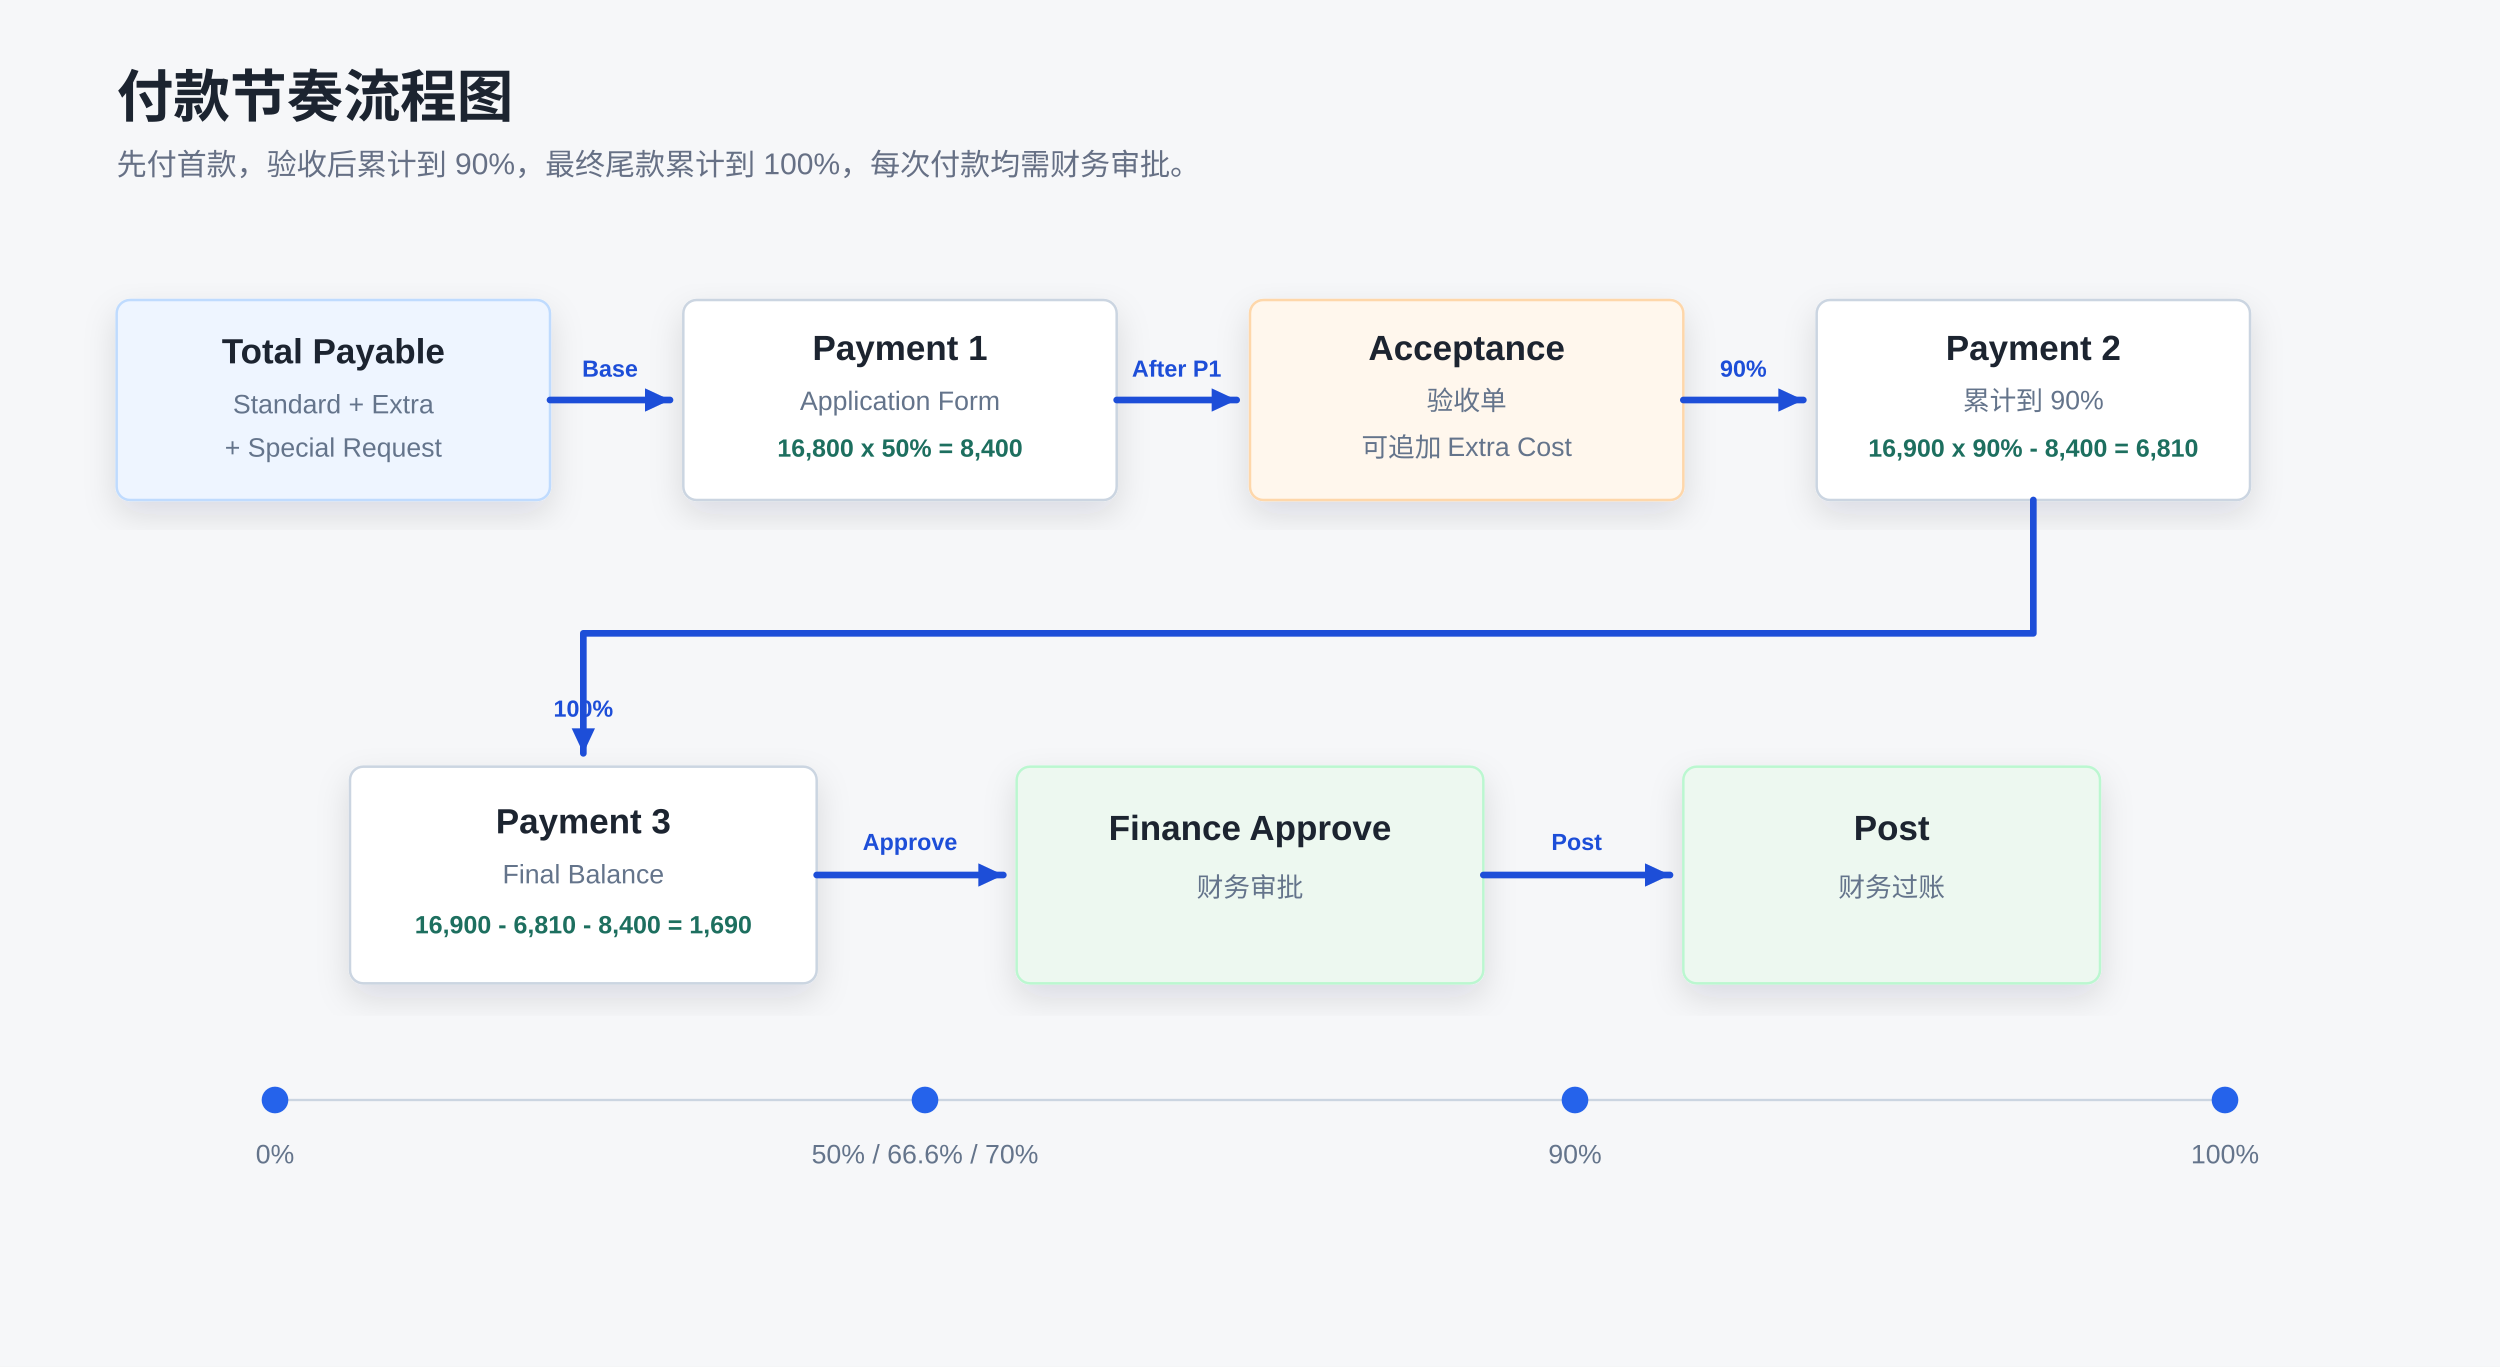
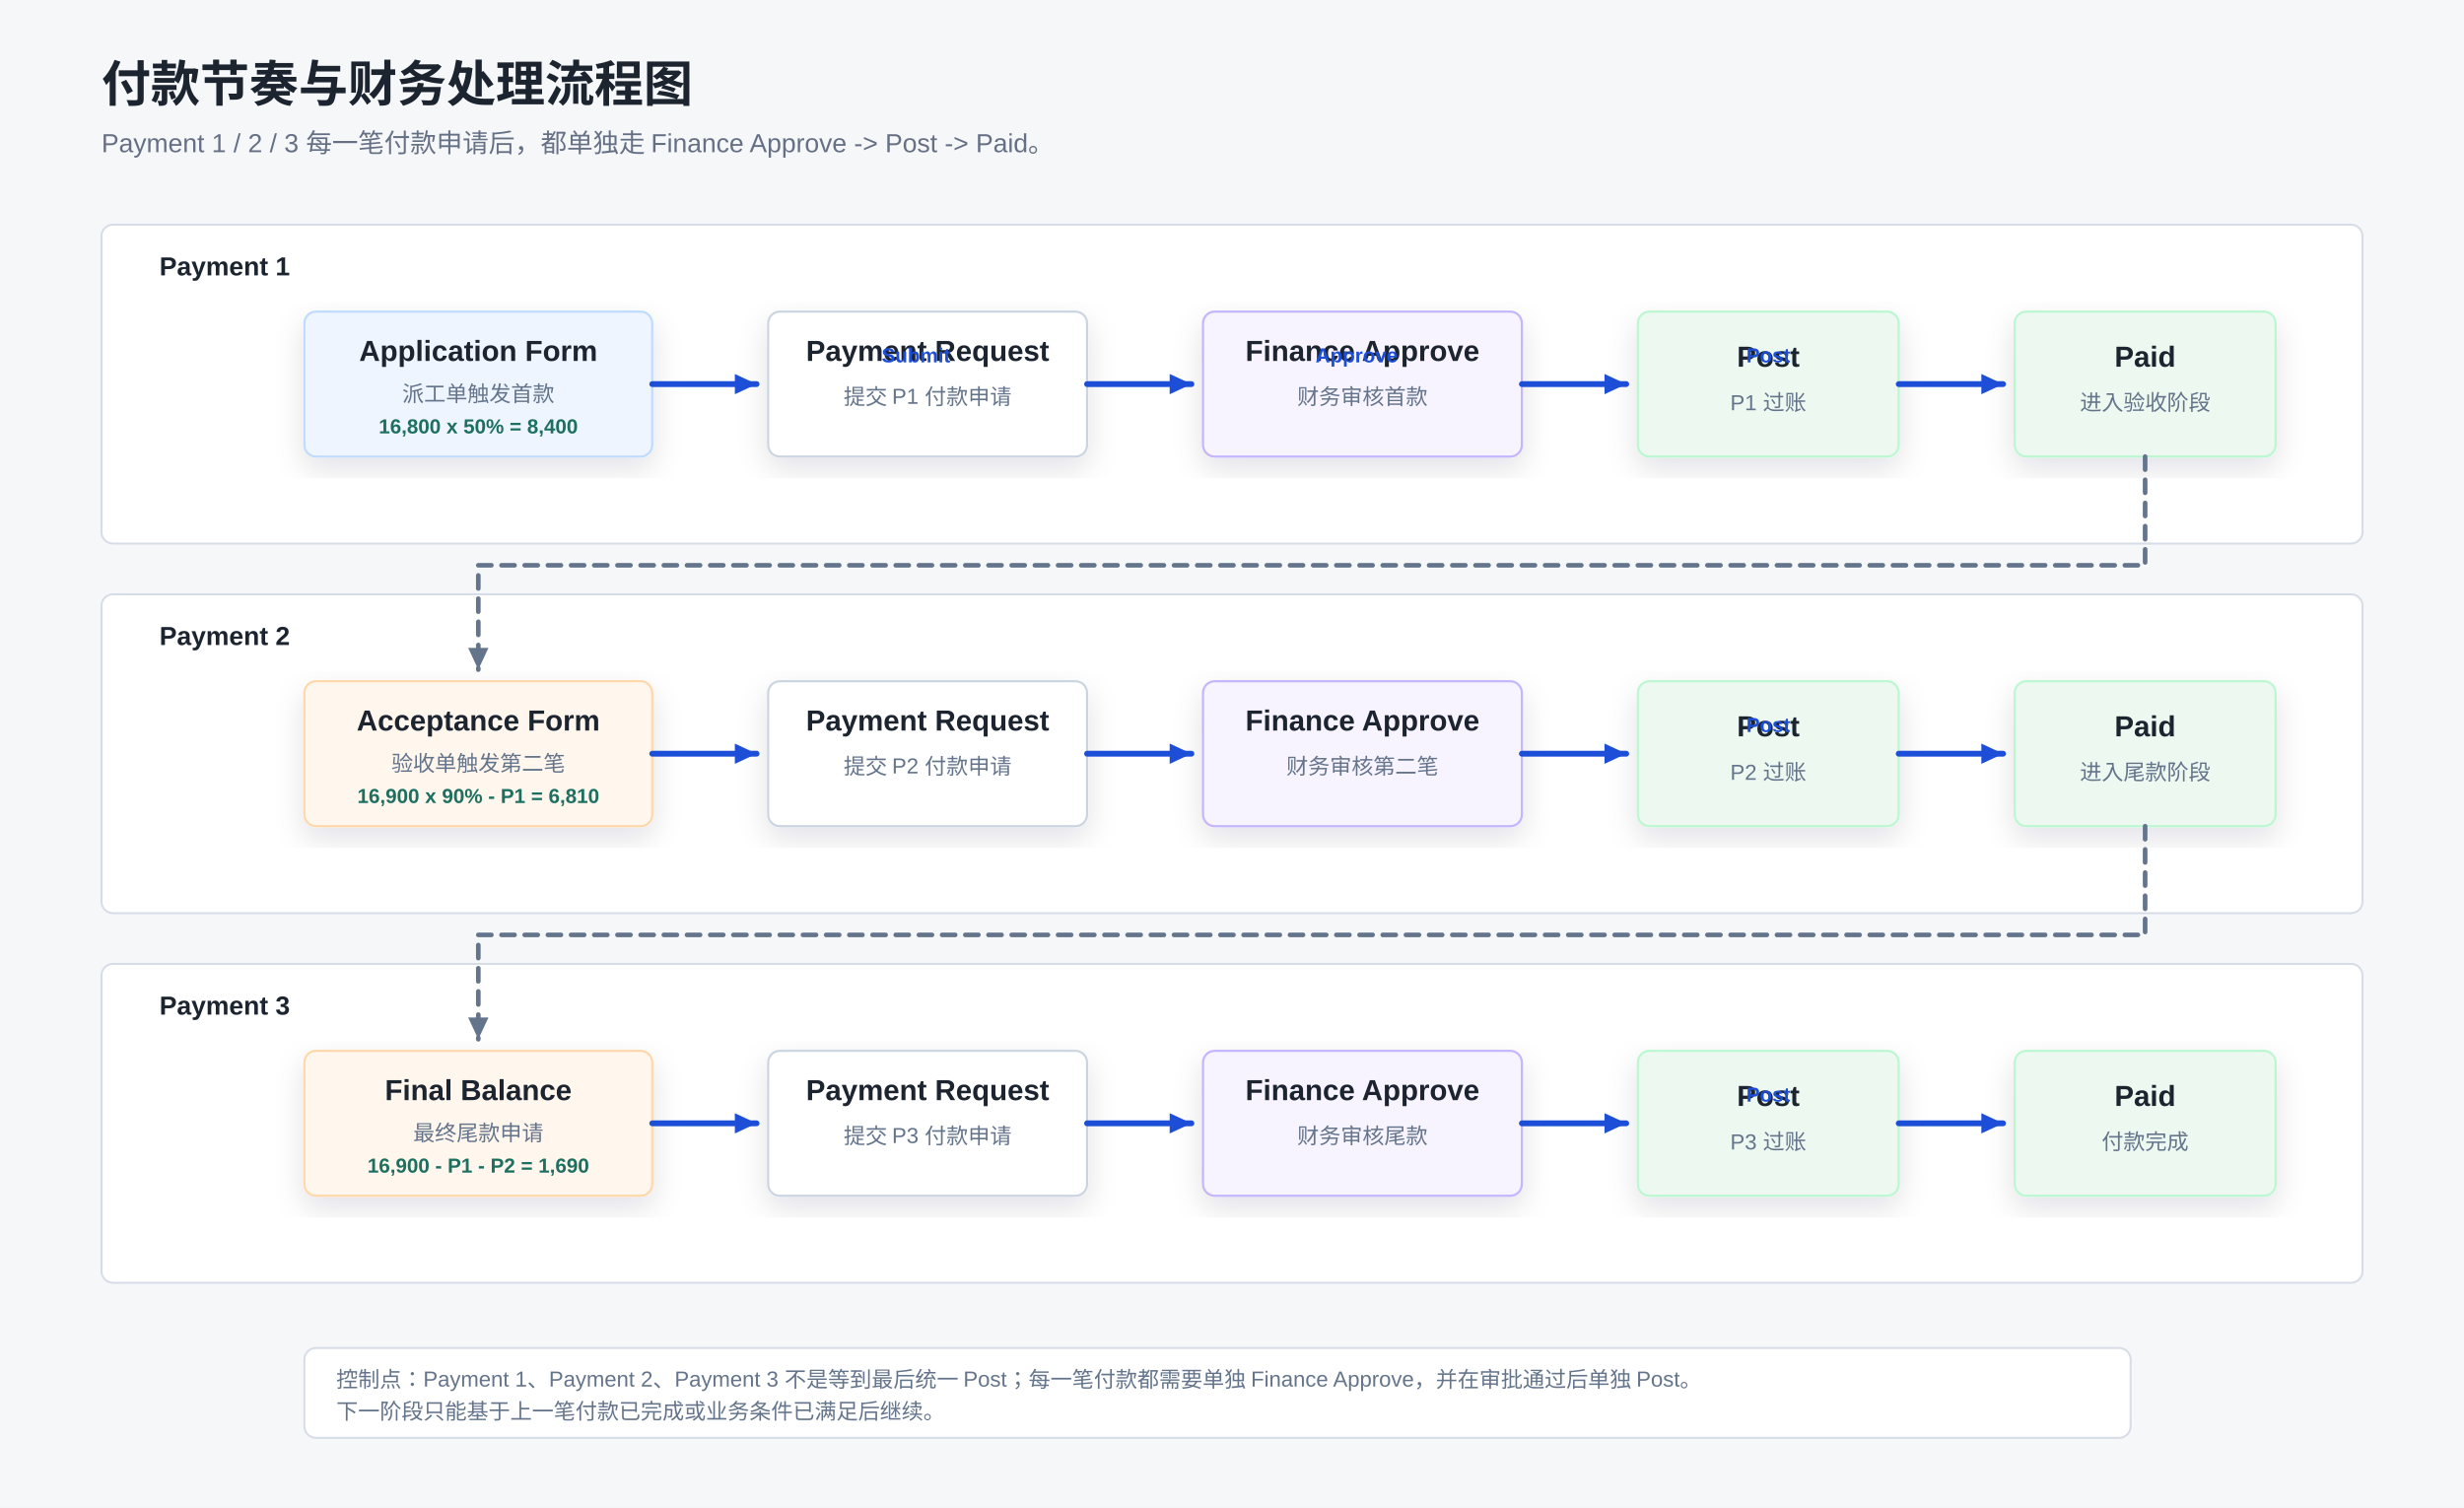
- <svg xmlns="http://www.w3.org/2000/svg" width="1500" height="820" viewBox="0 0 1500 820" role="img" aria-labelledby="title desc">
+ <svg xmlns="http://www.w3.org/2000/svg" width="1700" height="1040" viewBox="0 0 1700 1040" role="img" aria-labelledby="title desc">
  <defs>
    <marker id="arrow" markerWidth="18" markerHeight="16" refX="16" refY="8" orient="auto" markerUnits="userSpaceOnUse">
      <path d="M1,1 L16,8 L1,15 Z" fill="#1d4ed8" />
+     </marker>
+     <marker id="arrow-soft" markerWidth="18" markerHeight="16" refX="16" refY="8" orient="auto" markerUnits="userSpaceOnUse">
+       <path d="M1,1 L16,8 L1,15 Z" fill="#64748b" />
    </marker>
    <filter id="shadow" x="-15%" y="-15%" width="130%" height="130%">
      <feDropShadow dx="0" dy="8" stdDeviation="10" flood-color="#0f172a" flood-opacity="0.12" />
    </filter>
    <style>
      .bg { fill: #f6f7f9; }
      .title { font: 700 34px Arial, "Microsoft YaHei", sans-serif; fill: #1c2430; }
      .subtitle { font: 400 18px Arial, "Microsoft YaHei", sans-serif; fill: #667085; }
+       .lane { fill: #ffffff; stroke: #d7dde7; stroke-width: 1.4; }
+       .lane-title { font: 700 18px Arial, "Microsoft YaHei", sans-serif; fill: #1c2430; }
      .node { fill: #ffffff; stroke: #cbd5e1; stroke-width: 1.5; filter: url(#shadow); }
      .node-blue { fill: #eef5ff; stroke: #bfdbfe; stroke-width: 1.5; filter: url(#shadow); }
      .node-green { fill: #edf8f0; stroke: #bbf7d0; stroke-width: 1.5; filter: url(#shadow); }
      .node-amber { fill: #fff7ed; stroke: #fed7aa; stroke-width: 1.5; filter: url(#shadow); }
-       .label { font: 700 21px Arial, "Microsoft YaHei", sans-serif; fill: #1c2430; }
-       .small { font: 400 16px Arial, "Microsoft YaHei", sans-serif; fill: #64748b; }
-       .formula { font: 700 15px Arial, "Microsoft YaHei", sans-serif; fill: #1d6f5f; }
+       .node-purple { fill: #f7f3ff; stroke: #c4b5fd; stroke-width: 1.5; filter: url(#shadow); }
+       .label { font: 700 20px Arial, "Microsoft YaHei", sans-serif; fill: #1c2430; }
+       .small { font: 400 15px Arial, "Microsoft YaHei", sans-serif; fill: #64748b; }
+       .formula { font: 700 14px Arial, "Microsoft YaHei", sans-serif; fill: #1d6f5f; }
      .arrow { fill: none; stroke: #1d4ed8; stroke-width: 4; stroke-linecap: round; stroke-linejoin: round; marker-end: url(#arrow); }
+       .arrow-soft { fill: none; stroke: #64748b; stroke-width: 3.2; stroke-linecap: round; stroke-linejoin: round; stroke-dasharray: 9 7; marker-end: url(#arrow-soft); }
      .arrow-label { font: 700 14px Arial, "Microsoft YaHei", sans-serif; fill: #1d4ed8; }
-       .line { fill: none; stroke: #cbd5e1; stroke-width: 1.4; }
+       .note { fill: #ffffff; stroke: #d7dde7; stroke-width: 1.4; }
    </style>
  </defs>
-   <rect class="bg" width="1500" height="820" />
-   <text class="title" x="70" y="70">付款节奏流程图</text>
-   <text class="subtitle" x="70" y="105">先付首款，验收后累计到 90%，最终尾款累计到 100%，每次付款均需财务审批。</text>
-   <g transform="translate(70 180)">
-     <rect class="node-blue" width="260" height="120" rx="8" />
-     <text class="label" x="130" y="38" text-anchor="middle">Total Payable</text>
-     <text class="small" x="130" y="68" text-anchor="middle">Standard + Extra</text>
-     <text class="small" x="130" y="94" text-anchor="middle">+ Special Request</text>
+   <rect class="bg" width="1700" height="1040" />
+   <text class="title" x="70" y="70">付款节奏与财务处理流程图</text>
+   <text class="subtitle" x="70" y="105">Payment 1 / 2 / 3 每一笔付款申请后，都单独走 Finance Approve -&gt; Post -&gt; Paid。</text>
+   <rect class="lane" x="70" y="155" width="1560" height="220" rx="8" />
+   <rect class="lane" x="70" y="410" width="1560" height="220" rx="8" />
+   <rect class="lane" x="70" y="665" width="1560" height="220" rx="8" />
+   <text class="lane-title" x="110" y="190">Payment 1</text>
+   <text class="lane-title" x="110" y="445">Payment 2</text>
+   <text class="lane-title" x="110" y="700">Payment 3</text>
+   <g transform="translate(210 215)">
+     <rect class="node-blue" width="240" height="100" rx="8" />
+     <text class="label" x="120" y="34" text-anchor="middle">Application Form</text>
+     <text class="small" x="120" y="62" text-anchor="middle">派工单触发首款</text>
+     <text class="formula" x="120" y="84" text-anchor="middle">16,800 x 50% = 8,400</text>
  </g>
-   <g transform="translate(410 180)">
-     <rect class="node" width="260" height="120" rx="8" />
-     <text class="label" x="130" y="36" text-anchor="middle">Payment 1</text>
-     <text class="small" x="130" y="66" text-anchor="middle">Application Form</text>
-     <text class="formula" x="130" y="94" text-anchor="middle">16,800 x 50% = 8,400</text>
+   <g transform="translate(530 215)">
+     <rect class="node" width="220" height="100" rx="8" />
+     <text class="label" x="110" y="34" text-anchor="middle">Payment Request</text>
+     <text class="small" x="110" y="64" text-anchor="middle">提交 P1 付款申请</text>
  </g>
-   <g transform="translate(750 180)">
-     <rect class="node-amber" width="260" height="120" rx="8" />
-     <text class="label" x="130" y="36" text-anchor="middle">Acceptance</text>
-     <text class="small" x="130" y="66" text-anchor="middle">验收单</text>
-     <text class="small" x="130" y="94" text-anchor="middle">可追加 Extra Cost</text>
+   <g transform="translate(830 215)">
+     <rect class="node-purple" width="220" height="100" rx="8" />
+     <text class="label" x="110" y="34" text-anchor="middle">Finance Approve</text>
+     <text class="small" x="110" y="64" text-anchor="middle">财务审核首款</text>
  </g>
-   <g transform="translate(1090 180)">
-     <rect class="node" width="260" height="120" rx="8" />
-     <text class="label" x="130" y="36" text-anchor="middle">Payment 2</text>
-     <text class="small" x="130" y="66" text-anchor="middle">累计到 90%</text>
-     <text class="formula" x="130" y="94" text-anchor="middle">16,900 x 90% - 8,400 = 6,810</text>
+   <g transform="translate(1130 215)">
+     <rect class="node-green" width="180" height="100" rx="8" />
+     <text class="label" x="90" y="38" text-anchor="middle">Post</text>
+     <text class="small" x="90" y="68" text-anchor="middle">P1 过账</text>
  </g>
-   <path class="arrow" d="M330 240 H402" />
-   <path class="arrow" d="M670 240 H742" />
-   <path class="arrow" d="M1010 240 H1082" />
-   <text class="arrow-label" x="366" y="226" text-anchor="middle">Base</text>
-   <text class="arrow-label" x="706" y="226" text-anchor="middle">After P1</text>
-   <text class="arrow-label" x="1046" y="226" text-anchor="middle">90%</text>
-   <g transform="translate(210 460)">
-     <rect class="node" width="280" height="130" rx="8" />
-     <text class="label" x="140" y="40" text-anchor="middle">Payment 3</text>
-     <text class="small" x="140" y="70" text-anchor="middle">Final Balance</text>
-     <text class="formula" x="140" y="100" text-anchor="middle">16,900 - 6,810 - 8,400 = 1,690</text>
+   <g transform="translate(1390 215)">
+     <rect class="node-green" width="180" height="100" rx="8" />
+     <text class="label" x="90" y="38" text-anchor="middle">Paid</text>
+     <text class="small" x="90" y="68" text-anchor="middle">进入验收阶段</text>
  </g>
-   <g transform="translate(610 460)">
-     <rect class="node-green" width="280" height="130" rx="8" />
-     <text class="label" x="140" y="44" text-anchor="middle">Finance Approve</text>
-     <text class="small" x="140" y="78" text-anchor="middle">财务审批</text>
+   <g transform="translate(210 470)">
+     <rect class="node-amber" width="240" height="100" rx="8" />
+     <text class="label" x="120" y="34" text-anchor="middle">Acceptance Form</text>
+     <text class="small" x="120" y="62" text-anchor="middle">验收单触发第二笔</text>
+     <text class="formula" x="120" y="84" text-anchor="middle">16,900 x 90% - P1 = 6,810</text>
  </g>
-   <g transform="translate(1010 460)">
-     <rect class="node-green" width="250" height="130" rx="8" />
-     <text class="label" x="125" y="44" text-anchor="middle">Post</text>
-     <text class="small" x="125" y="78" text-anchor="middle">财务过账</text>
+   <g transform="translate(530 470)">
+     <rect class="node" width="220" height="100" rx="8" />
+     <text class="label" x="110" y="34" text-anchor="middle">Payment Request</text>
+     <text class="small" x="110" y="64" text-anchor="middle">提交 P2 付款申请</text>
  </g>
-   <path class="arrow" d="M1220 300 V380 H350 V452" />
-   <path class="arrow" d="M490 525 H602" />
-   <path class="arrow" d="M890 525 H1002" />
-   <text class="arrow-label" x="350" y="430" text-anchor="middle">100%</text>
-   <text class="arrow-label" x="546" y="510" text-anchor="middle">Approve</text>
-   <text class="arrow-label" x="946" y="510" text-anchor="middle">Post</text>
-   <g transform="translate(165 660)">
-     <path class="line" d="M0 0 H1170" />
-     <circle cx="0" cy="0" r="8" fill="#2563eb" />
-     <circle cx="390" cy="0" r="8" fill="#2563eb" />
-     <circle cx="780" cy="0" r="8" fill="#2563eb" />
-     <circle cx="1170" cy="0" r="8" fill="#2563eb" />
-     <text class="small" x="0" y="38" text-anchor="middle">0%</text>
-     <text class="small" x="390" y="38" text-anchor="middle">50% / 66.6% / 70%</text>
-     <text class="small" x="780" y="38" text-anchor="middle">90%</text>
-     <text class="small" x="1170" y="38" text-anchor="middle">100%</text>
+   <g transform="translate(830 470)">
+     <rect class="node-purple" width="220" height="100" rx="8" />
+     <text class="label" x="110" y="34" text-anchor="middle">Finance Approve</text>
+     <text class="small" x="110" y="64" text-anchor="middle">财务审核第二笔</text>
+   </g>
+   <g transform="translate(1130 470)">
+     <rect class="node-green" width="180" height="100" rx="8" />
+     <text class="label" x="90" y="38" text-anchor="middle">Post</text>
+     <text class="small" x="90" y="68" text-anchor="middle">P2 过账</text>
+   </g>
+   <g transform="translate(1390 470)">
+     <rect class="node-green" width="180" height="100" rx="8" />
+     <text class="label" x="90" y="38" text-anchor="middle">Paid</text>
+     <text class="small" x="90" y="68" text-anchor="middle">进入尾款阶段</text>
+   </g>
+   <g transform="translate(210 725)">
+     <rect class="node-amber" width="240" height="100" rx="8" />
+     <text class="label" x="120" y="34" text-anchor="middle">Final Balance</text>
+     <text class="small" x="120" y="62" text-anchor="middle">最终尾款申请</text>
+     <text class="formula" x="120" y="84" text-anchor="middle">16,900 - P1 - P2 = 1,690</text>
+   </g>
+   <g transform="translate(530 725)">
+     <rect class="node" width="220" height="100" rx="8" />
+     <text class="label" x="110" y="34" text-anchor="middle">Payment Request</text>
+     <text class="small" x="110" y="64" text-anchor="middle">提交 P3 付款申请</text>
+   </g>
+   <g transform="translate(830 725)">
+     <rect class="node-purple" width="220" height="100" rx="8" />
+     <text class="label" x="110" y="34" text-anchor="middle">Finance Approve</text>
+     <text class="small" x="110" y="64" text-anchor="middle">财务审核尾款</text>
+   </g>
+   <g transform="translate(1130 725)">
+     <rect class="node-green" width="180" height="100" rx="8" />
+     <text class="label" x="90" y="38" text-anchor="middle">Post</text>
+     <text class="small" x="90" y="68" text-anchor="middle">P3 过账</text>
+   </g>
+   <g transform="translate(1390 725)">
+     <rect class="node-green" width="180" height="100" rx="8" />
+     <text class="label" x="90" y="38" text-anchor="middle">Paid</text>
+     <text class="small" x="90" y="68" text-anchor="middle">付款完成</text>
+   </g>
+   <path class="arrow" d="M450 265 H522" />
+   <path class="arrow" d="M750 265 H822" />
+   <path class="arrow" d="M1050 265 H1122" />
+   <path class="arrow" d="M1310 265 H1382" />
+   <path class="arrow" d="M450 520 H522" />
+   <path class="arrow" d="M750 520 H822" />
+   <path class="arrow" d="M1050 520 H1122" />
+   <path class="arrow" d="M1310 520 H1382" />
+   <path class="arrow" d="M450 775 H522" />
+   <path class="arrow" d="M750 775 H822" />
+   <path class="arrow" d="M1050 775 H1122" />
+   <path class="arrow" d="M1310 775 H1382" />
+   <path class="arrow-soft" d="M1480 315 V390 H330 V462" />
+   <path class="arrow-soft" d="M1480 570 V645 H330 V717" />
+   <text class="arrow-label" x="632" y="250" text-anchor="middle">Submit</text>
+   <text class="arrow-label" x="936" y="250" text-anchor="middle">Approve</text>
+   <text class="arrow-label" x="1220" y="250" text-anchor="middle">Post</text>
+   <text class="arrow-label" x="1220" y="505" text-anchor="middle">Post</text>
+   <text class="arrow-label" x="1220" y="760" text-anchor="middle">Post</text>
+   <g transform="translate(210 930)">
+     <rect class="note" width="1260" height="62" rx="8" />
+     <text class="small" x="22" y="27">控制点：Payment 1、Payment 2、Payment 3 不是等到最后统一 Post；每一笔付款都需要单独 Finance Approve，并在审批通过后单独 Post。</text>
+     <text class="small" x="22" y="49">下一阶段只能基于上一笔付款已完成或业务条件已满足后继续。</text>
  </g>
</svg>
